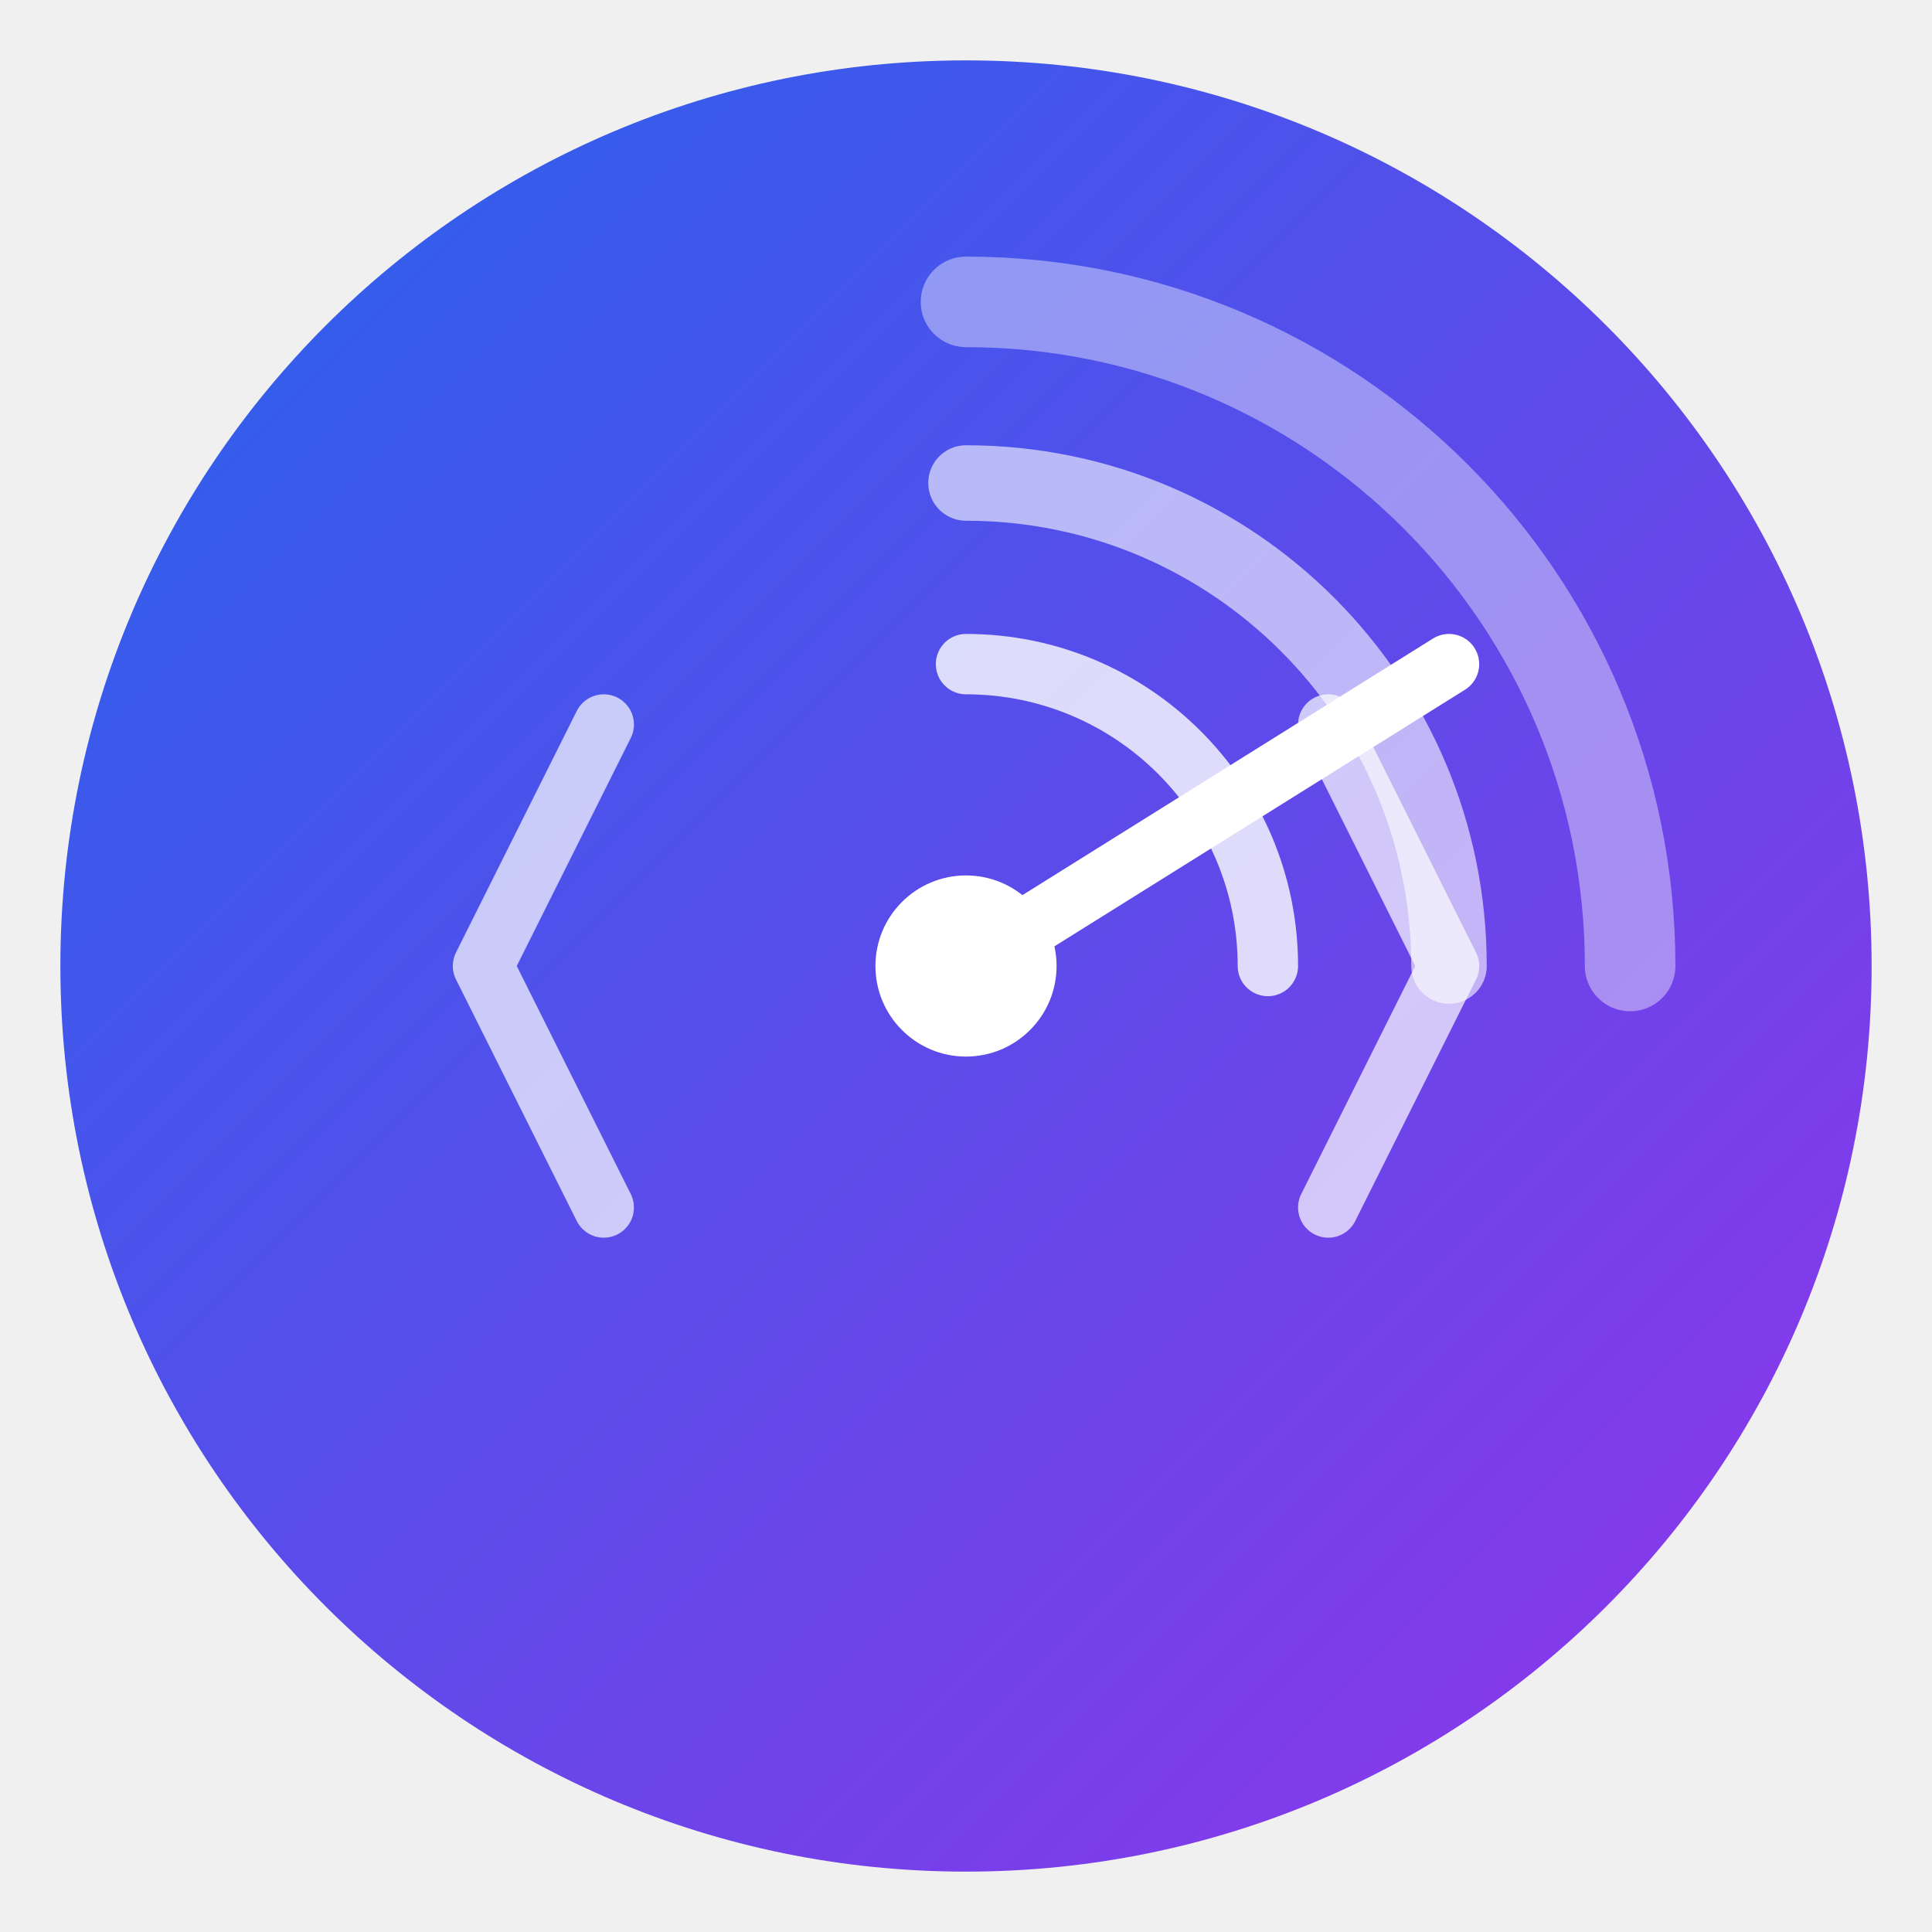
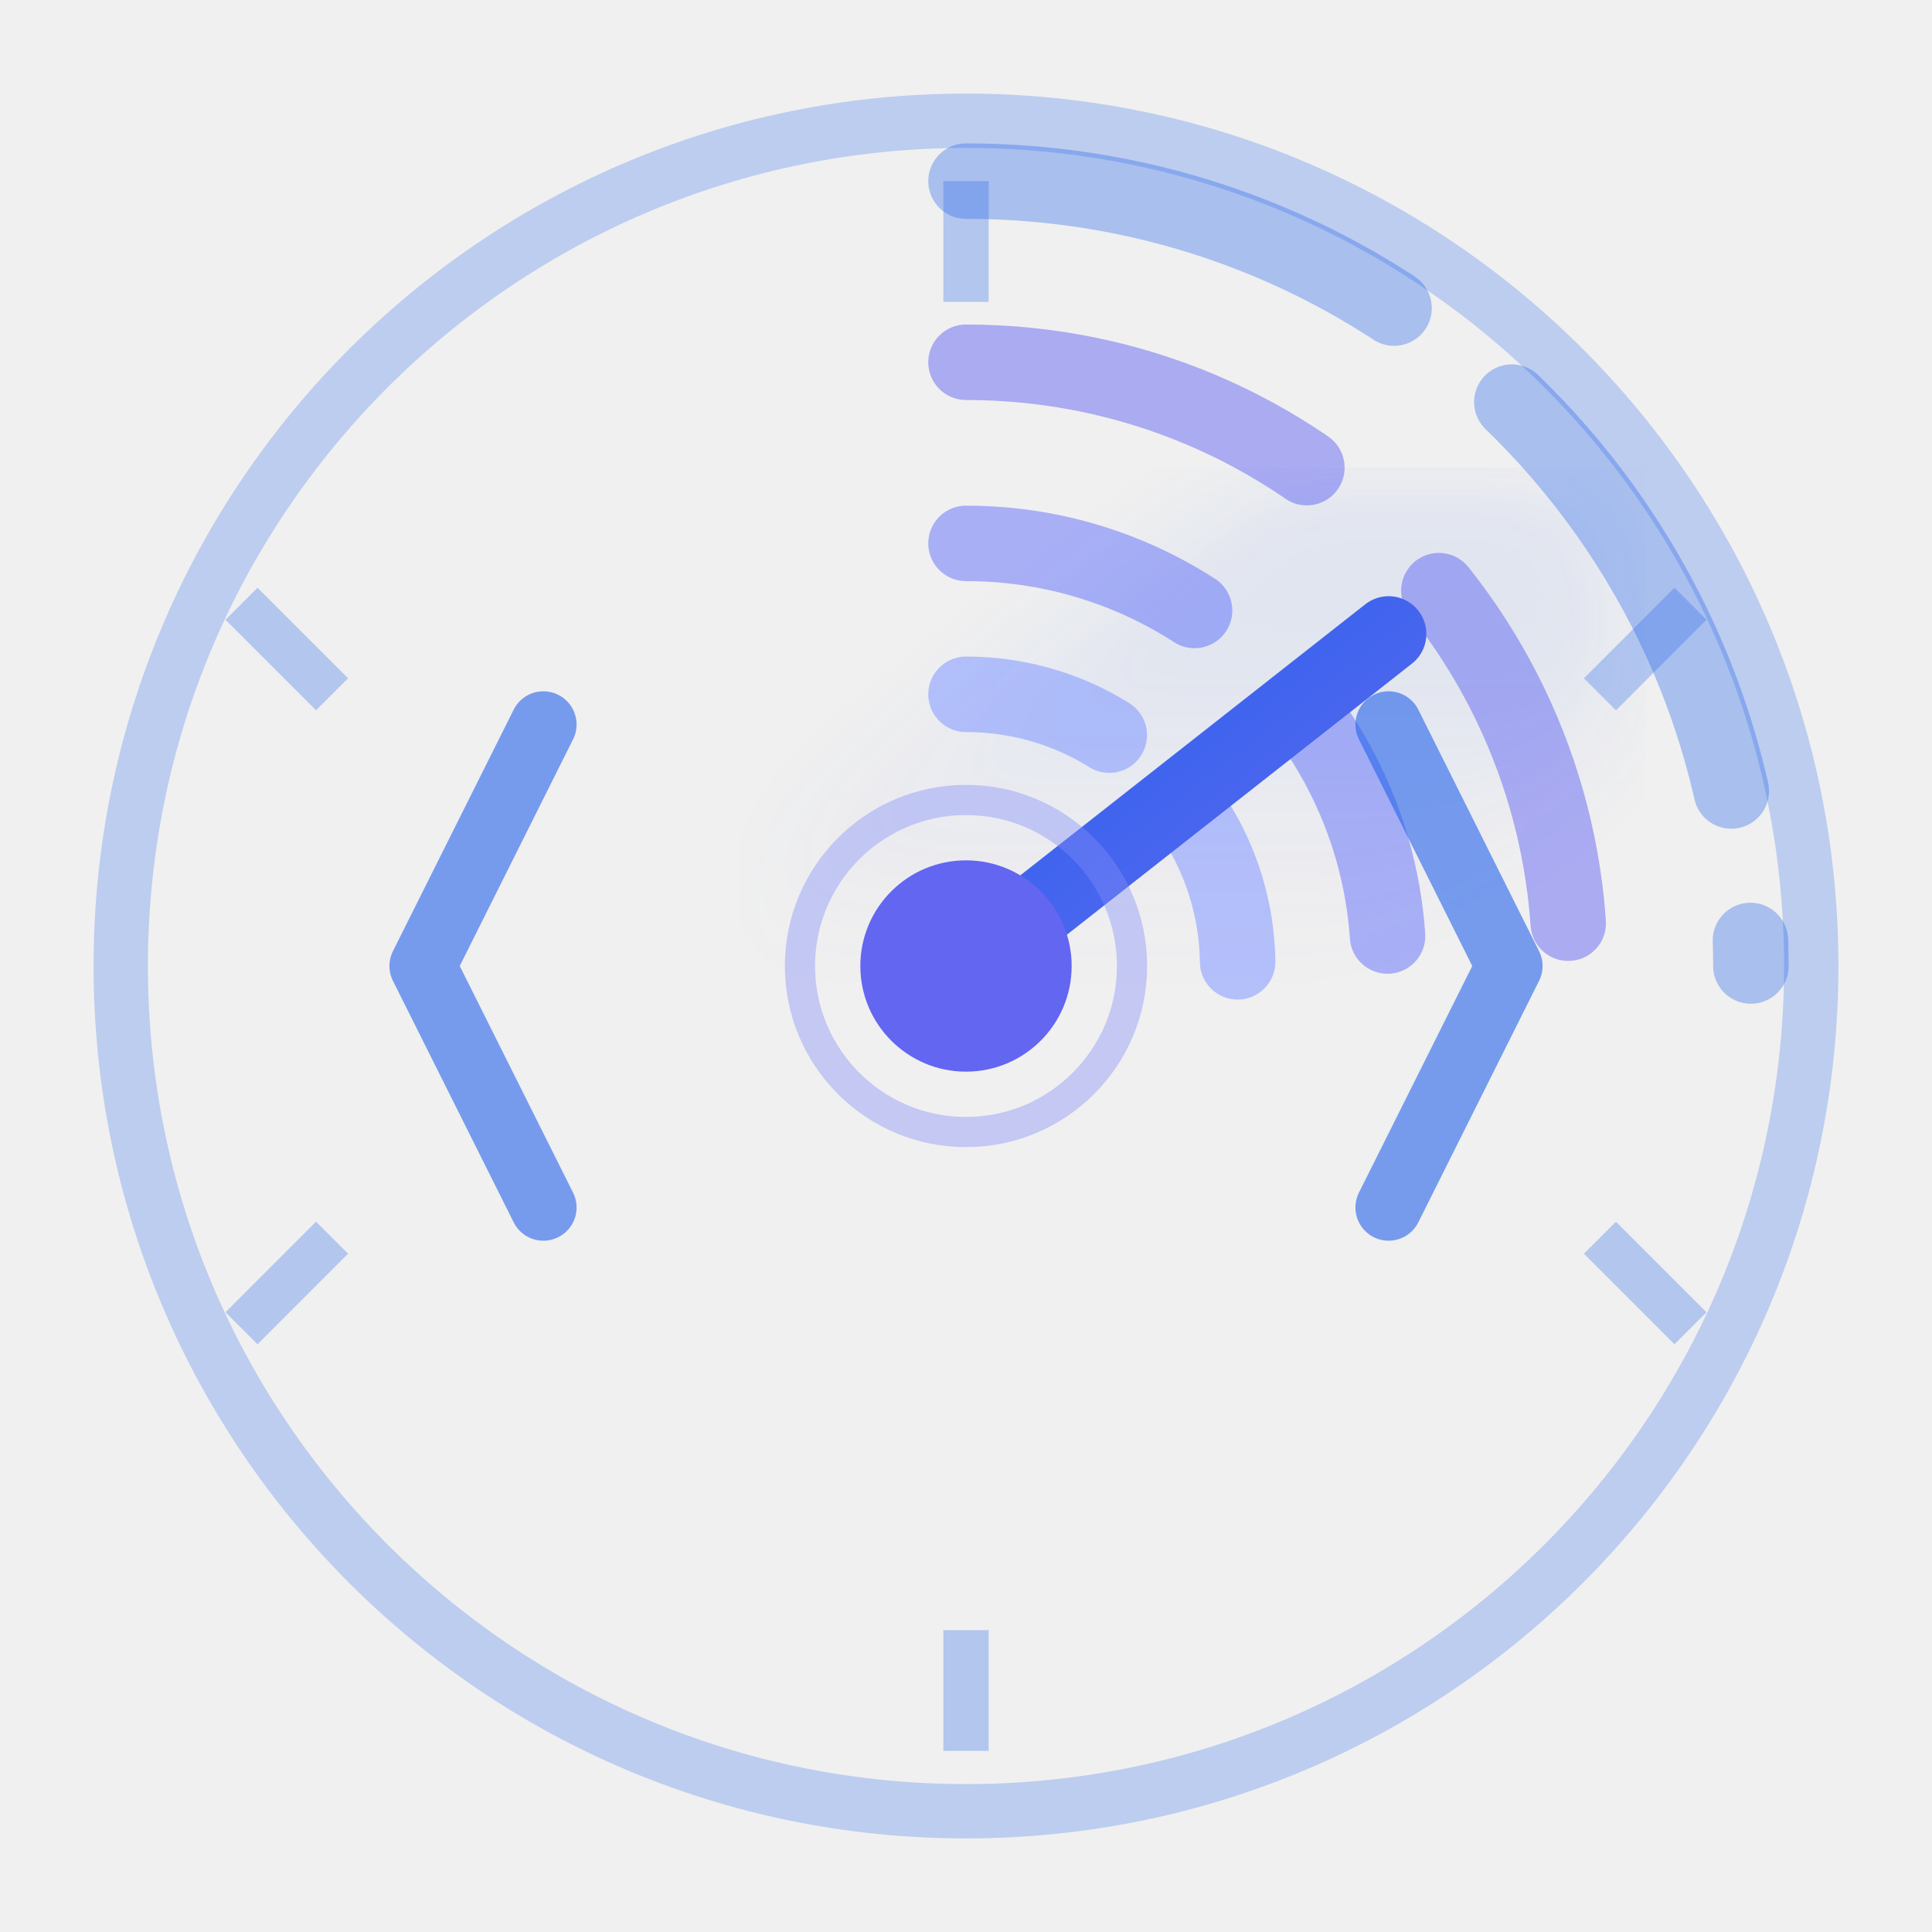
<svg xmlns="http://www.w3.org/2000/svg" viewBox="0 0 64 64">
  <defs>
-     <linearGradient id="g" x1="0" y1="0" x2="1" y2="1">
+     <linearGradient id="sweep" x1="0" y1="0" x2="1" y2="1">
      <stop offset="0%" stop-color="#2563eb" />
-       <stop offset="100%" stop-color="#9333ea" />
+       <stop offset="100%" stop-color="#6366f1" />
    </linearGradient>
+     <linearGradient id="glow" x1="0.5" y1="1" x2="0.5" y2="0">
+       <stop offset="0%" stop-color="#6366f1" stop-opacity="0" />
+       <stop offset="100%" stop-color="#2563eb" stop-opacity="0.2" />
+     </linearGradient>
+     <filter id="blur1" x="-50%" y="-50%" width="200%" height="200%">
+       <feGaussianBlur stdDeviation="1.5" />
+     </filter>
  </defs>
-   <circle cx="32" cy="32" r="30" fill="url(#g)" rx="8" />
-   <path d="M32 10 A22 22 0 0 1 54 32" fill="none" stroke="#fff" stroke-width="3" stroke-linecap="round" opacity="0.4" />
-   <path d="M32 16 A16 16 0 0 1 48 32" fill="none" stroke="#fff" stroke-width="2.5" stroke-linecap="round" opacity="0.6" />
-   <path d="M32 22 A10 10 0 0 1 42 32" fill="none" stroke="#fff" stroke-width="2" stroke-linecap="round" opacity="0.8" />
-   <circle cx="32" cy="32" r="3" fill="#fff" />
-   <line x1="32" y1="32" x2="48" y2="22" stroke="#fff" stroke-width="2" stroke-linecap="round">
-     <animateTransform attributeName="transform" type="rotate" from="0 32 32" to="360 32 32" dur="3s" repeatCount="indefinite" />
+   <circle cx="32" cy="32" r="28" fill="none" stroke="#2563eb" stroke-width="1.8" opacity="0.25" />
+   <path d="M32 6 A26 26 0 0 1 58 32" fill="none" stroke="#2563eb" stroke-width="2.5" stroke-linecap="round" opacity="0.35" stroke-dasharray="15 5" />
+   <path d="M32 12 A20 20 0 0 1 52 32" fill="none" stroke="#6366f1" stroke-width="2.5" stroke-linecap="round" opacity="0.5" stroke-dasharray="12 6" />
+   <path d="M32 18 A14 14 0 0 1 46 32" fill="none" stroke="#818cf8" stroke-width="2.5" stroke-linecap="round" opacity="0.65" stroke-dasharray="8 5" />
+   <path d="M32 23 A9 9 0 0 1 41 32" fill="none" stroke="#a5b4fc" stroke-width="2.5" stroke-linecap="round" opacity="0.8" stroke-dasharray="5 4" />
+   <path d="M32 32 L47 21" stroke="url(#glow)" stroke-width="14" stroke-linecap="round" filter="url(#blur1)" opacity="0.4">
+     <animateTransform attributeName="transform" type="rotate" from="0 32 32" to="360 32 32" dur="4s" repeatCount="indefinite" />
+   </path>
+   <line x1="32" y1="32" x2="46" y2="21" stroke="url(#sweep)" stroke-width="2.5" stroke-linecap="round">
+     <animateTransform attributeName="transform" type="rotate" from="0 32 32" to="360 32 32" dur="4s" repeatCount="indefinite" />
  </line>
-   <path d="M20 24 l-4 8 4 8" fill="none" stroke="#fff" stroke-width="2" stroke-linecap="round" stroke-linejoin="round" opacity="0.7" />
-   <path d="M44 24 l4 8-4 8" fill="none" stroke="#fff" stroke-width="2" stroke-linecap="round" stroke-linejoin="round" opacity="0.7" />
+   <circle cx="32" cy="32" r="3.5" fill="#6366f1" />
+   <circle cx="32" cy="32" r="5.5" fill="none" stroke="#818cf8" stroke-width="1" opacity="0.4">
+     <animate attributeName="r" values="3;7;3" dur="2s" repeatCount="indefinite" />
+     <animate attributeName="opacity" values="0.5;0;0.5" dur="2s" repeatCount="indefinite" />
+   </circle>
+   <path d="M18 24 l-4 8 4 8" fill="none" stroke="#2563eb" stroke-width="2.2" stroke-linecap="round" stroke-linejoin="round" opacity="0.6" />
+   <path d="M46 24 l4 8-4 8" fill="none" stroke="#2563eb" stroke-width="2.2" stroke-linecap="round" stroke-linejoin="round" opacity="0.6" />
+   <line x1="32" y1="6" x2="32" y2="10" stroke="#2563eb" stroke-width="1.5" opacity="0.3" />
+   <line x1="56" y1="20" x2="53" y2="23" stroke="#2563eb" stroke-width="1.5" opacity="0.3" />
+   <line x1="56" y1="44" x2="53" y2="41" stroke="#2563eb" stroke-width="1.5" opacity="0.3" />
+   <line x1="32" y1="58" x2="32" y2="54" stroke="#2563eb" stroke-width="1.5" opacity="0.3" />
+   <line x1="8" y1="44" x2="11" y2="41" stroke="#2563eb" stroke-width="1.5" opacity="0.3" />
+   <line x1="8" y1="20" x2="11" y2="23" stroke="#2563eb" stroke-width="1.5" opacity="0.3" />
</svg>
